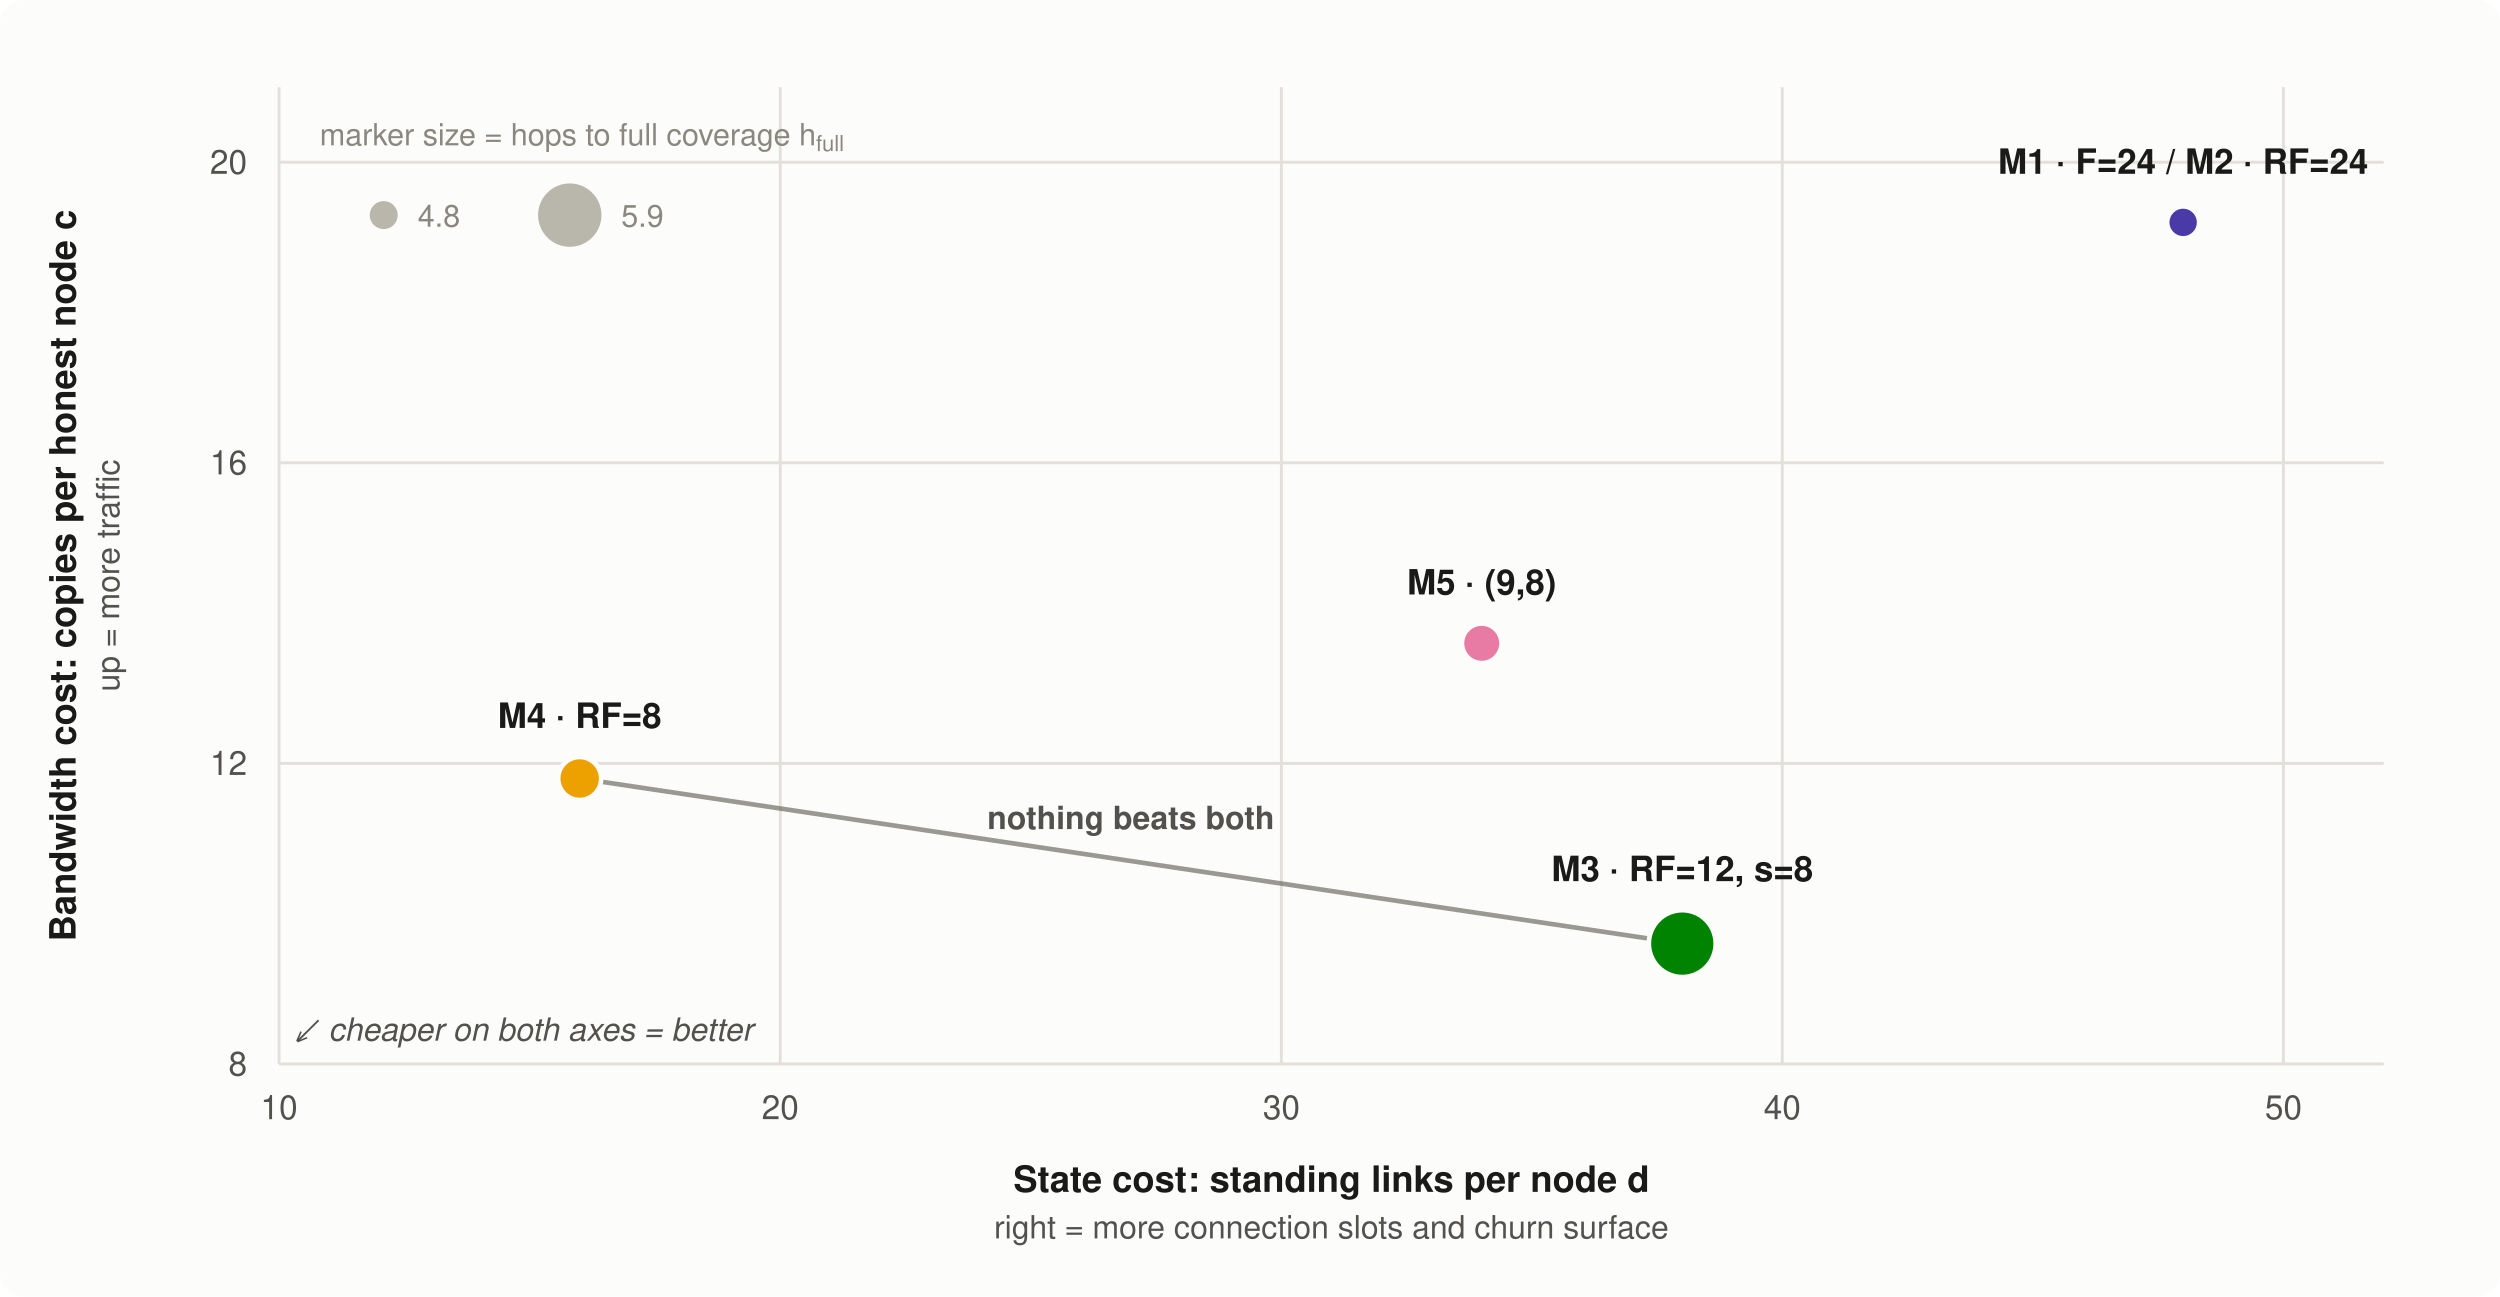
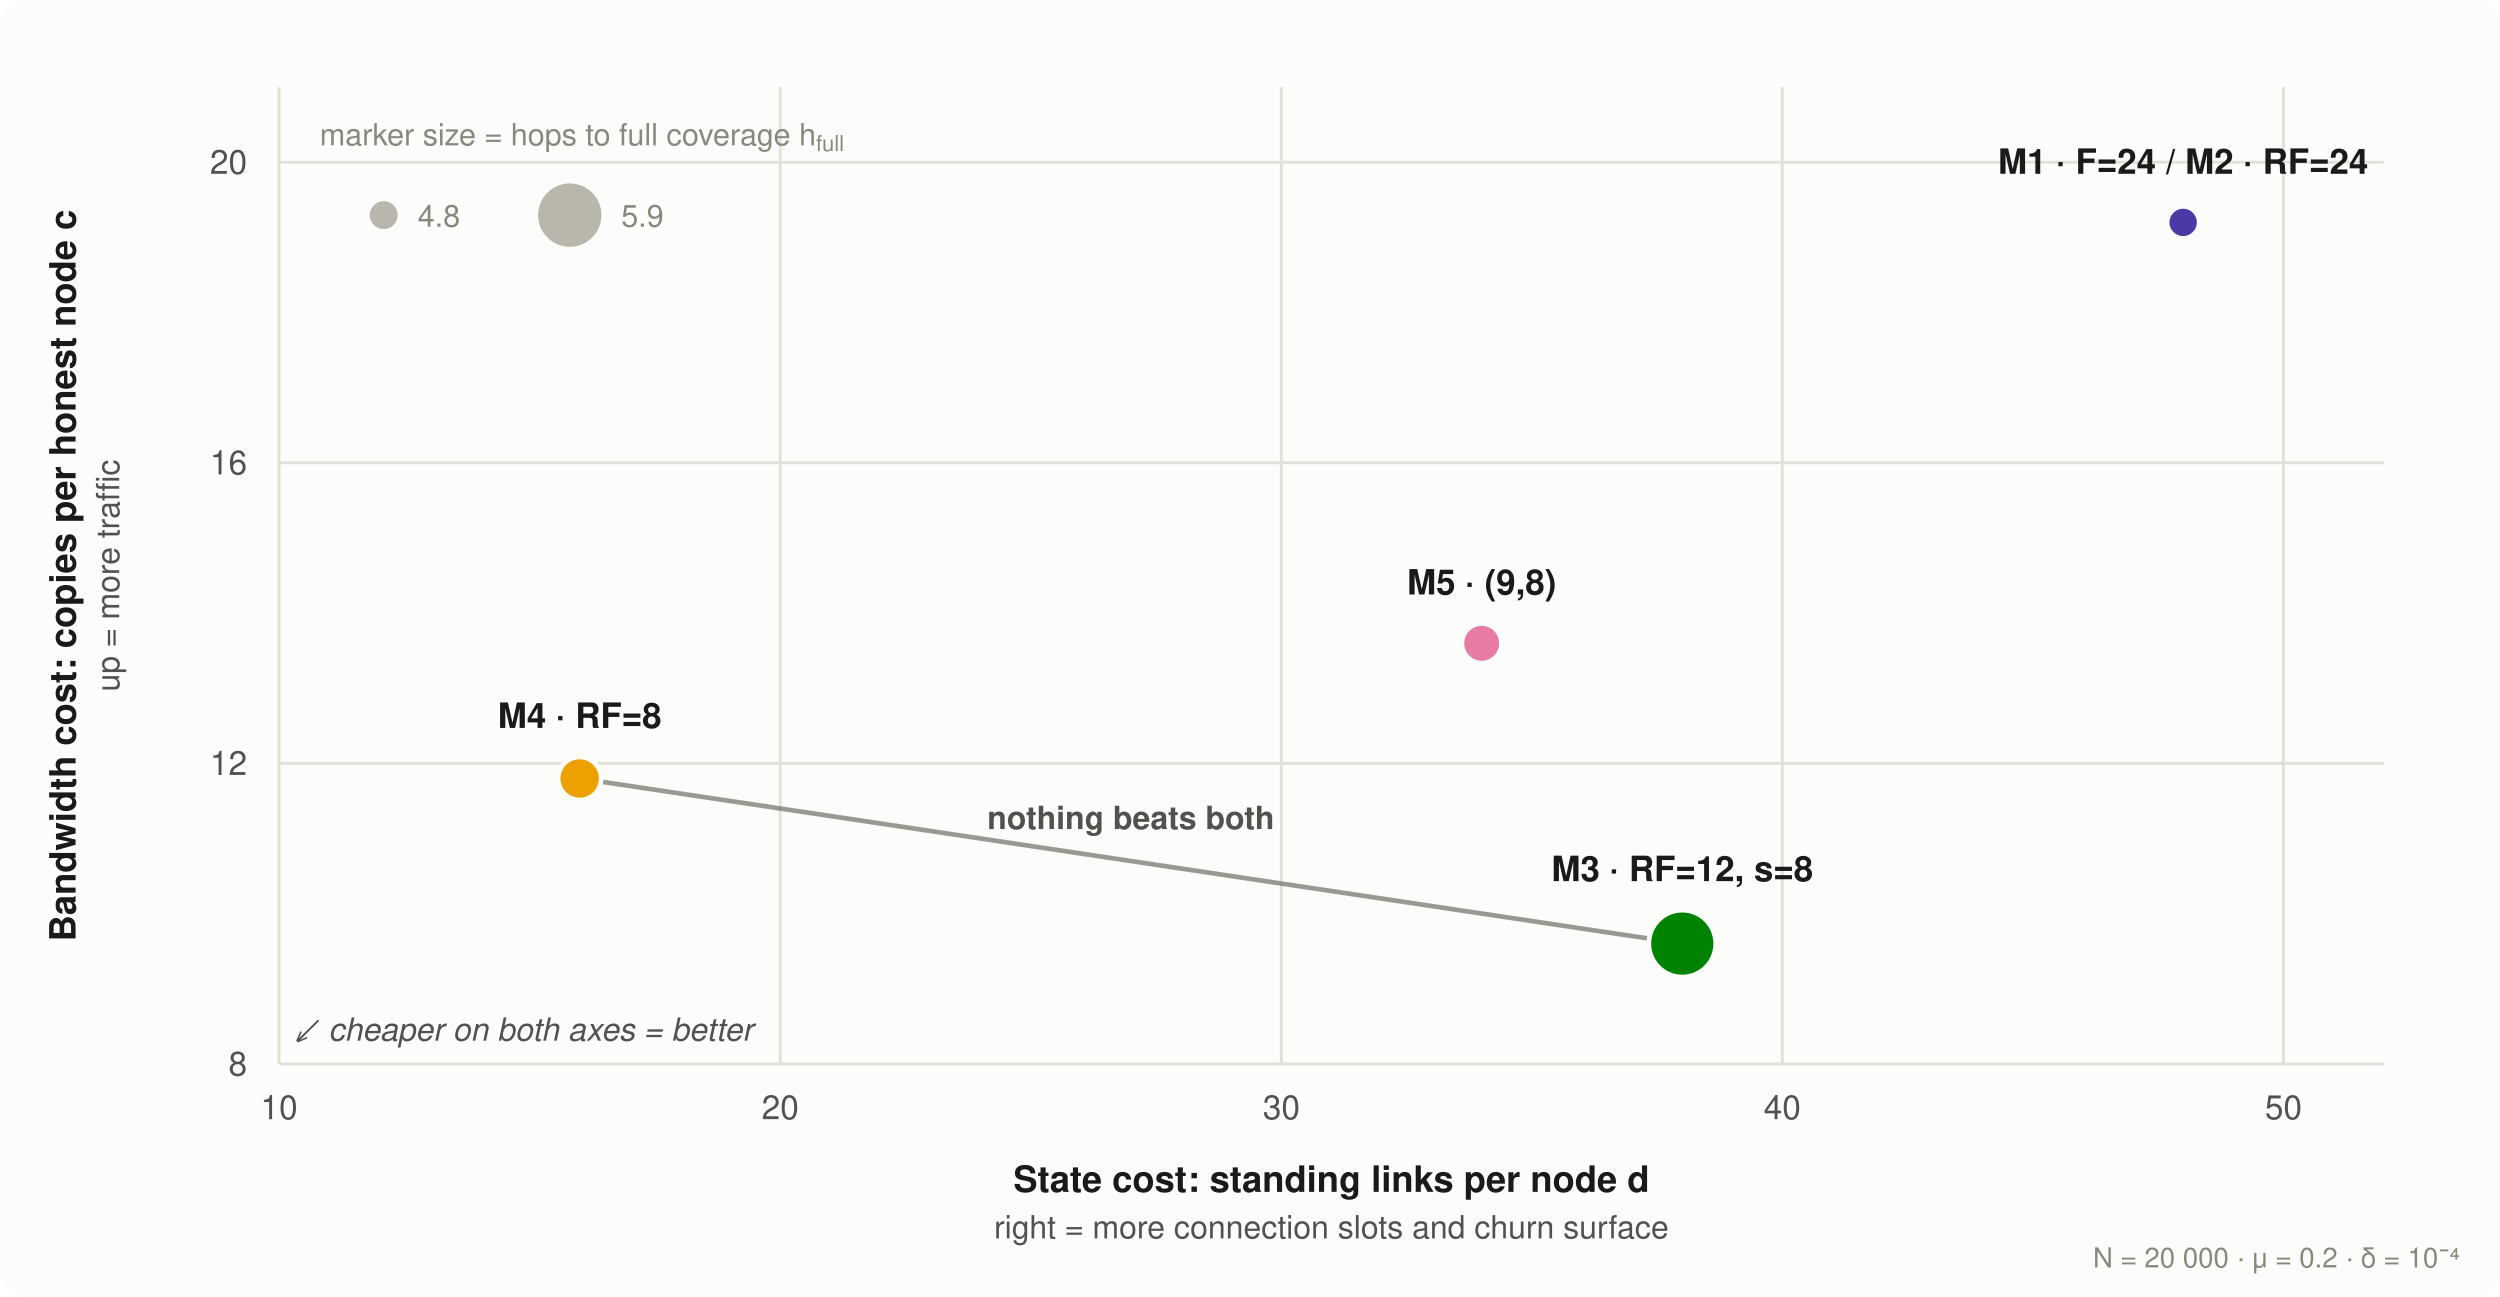
<svg xmlns="http://www.w3.org/2000/svg" viewBox="0 0 860 446" width="860" height="446" role="img" aria-labelledby="t d">
  <rect width="860" height="446" rx="8" fill="#fcfcfb" />
  <line x1="96.0" y1="30.0" x2="96.0" y2="366.0" stroke="#e2e0d8" stroke-width="1.0" />
  <text x="96.0" y="385.0" font-size="11.5" fill="#52514e" font-family="-apple-system,BlinkMacSystemFont,Segoe UI,Helvetica,Arial,sans-serif" text-anchor="middle">10</text>
  <line x1="268.4" y1="30.0" x2="268.4" y2="366.0" stroke="#e2e0d8" stroke-width="1.0" />
  <text x="268.4" y="385.0" font-size="11.5" fill="#52514e" font-family="-apple-system,BlinkMacSystemFont,Segoe UI,Helvetica,Arial,sans-serif" text-anchor="middle">20</text>
  <line x1="440.8" y1="30.0" x2="440.8" y2="366.0" stroke="#e2e0d8" stroke-width="1.0" />
  <text x="440.8" y="385.0" font-size="11.5" fill="#52514e" font-family="-apple-system,BlinkMacSystemFont,Segoe UI,Helvetica,Arial,sans-serif" text-anchor="middle">30</text>
  <line x1="613.1" y1="30.0" x2="613.1" y2="366.0" stroke="#e2e0d8" stroke-width="1.0" />
  <text x="613.1" y="385.0" font-size="11.5" fill="#52514e" font-family="-apple-system,BlinkMacSystemFont,Segoe UI,Helvetica,Arial,sans-serif" text-anchor="middle">40</text>
  <line x1="785.5" y1="30.0" x2="785.5" y2="366.0" stroke="#e2e0d8" stroke-width="1.0" />
  <text x="785.5" y="385.0" font-size="11.5" fill="#52514e" font-family="-apple-system,BlinkMacSystemFont,Segoe UI,Helvetica,Arial,sans-serif" text-anchor="middle">50</text>
  <line x1="96.0" y1="366.0" x2="820.0" y2="366.0" stroke="#e2e0d8" stroke-width="1.0" />
  <text x="85.0" y="370.0" font-size="11.5" fill="#52514e" font-family="-apple-system,BlinkMacSystemFont,Segoe UI,Helvetica,Arial,sans-serif" text-anchor="end">8</text>
  <line x1="96.0" y1="262.6" x2="820.0" y2="262.6" stroke="#e2e0d8" stroke-width="1.0" />
  <text x="85.0" y="266.6" font-size="11.5" fill="#52514e" font-family="-apple-system,BlinkMacSystemFont,Segoe UI,Helvetica,Arial,sans-serif" text-anchor="end">12</text>
  <line x1="96.0" y1="159.2" x2="820.0" y2="159.2" stroke="#e2e0d8" stroke-width="1.0" />
  <text x="85.0" y="163.2" font-size="11.5" fill="#52514e" font-family="-apple-system,BlinkMacSystemFont,Segoe UI,Helvetica,Arial,sans-serif" text-anchor="end">16</text>
  <line x1="96.0" y1="55.8" x2="820.0" y2="55.8" stroke="#e2e0d8" stroke-width="1.0" />
  <text x="85.0" y="59.8" font-size="11.5" fill="#52514e" font-family="-apple-system,BlinkMacSystemFont,Segoe UI,Helvetica,Arial,sans-serif" text-anchor="end">20</text>
  <line x1="199.4" y1="267.8" x2="578.7" y2="324.6" stroke="#6f6d64" stroke-width="1.6" stroke-linecap="round" opacity="0.7" />
  <text x="389.0" y="285.2" font-size="11" fill="#52514e" font-family="-apple-system,BlinkMacSystemFont,Segoe UI,Helvetica,Arial,sans-serif" text-anchor="middle" font-weight="600">nothing beats both</text>
  <circle cx="578.7" cy="324.6" r="11.5" fill="#008300" stroke="#fcfcfb" stroke-width="1.6" />
  <text x="578.7" y="303.1" font-size="12" fill="#1a1a19" font-family="-apple-system,BlinkMacSystemFont,Segoe UI,Helvetica,Arial,sans-serif" text-anchor="middle" font-weight="600">M3 · RF=12, s=8</text>
  <circle cx="199.4" cy="267.8" r="7.4" fill="#eda100" stroke="#fcfcfb" stroke-width="1.6" />
  <text x="199.4" y="250.4" font-size="12" fill="#1a1a19" font-family="-apple-system,BlinkMacSystemFont,Segoe UI,Helvetica,Arial,sans-serif" text-anchor="middle" font-weight="600">M4 · RF=8</text>
  <circle cx="509.7" cy="221.3" r="6.8" fill="#e87ba4" stroke="#fcfcfb" stroke-width="1.6" />
  <text x="509.7" y="204.5" font-size="12" fill="#1a1a19" font-family="-apple-system,BlinkMacSystemFont,Segoe UI,Helvetica,Arial,sans-serif" text-anchor="middle" font-weight="600">M5 · (9,8)</text>
  <circle cx="751.0" cy="76.5" r="6.8" fill="#2a78d6" stroke="#fcfcfb" stroke-width="1.6" />
  <circle cx="751.0" cy="76.5" r="5.5" fill="#4a3aa7" stroke="#fcfcfb" stroke-width="1.6" />
  <text x="751.0" y="59.8" font-size="12" fill="#1a1a19" font-family="-apple-system,BlinkMacSystemFont,Segoe UI,Helvetica,Arial,sans-serif" text-anchor="middle" font-weight="600">M1 · F=24  /  M2 · RF=24</text>
  <text x="102.0" y="358.0" font-size="11" fill="#52514e" font-family="-apple-system,BlinkMacSystemFont,Segoe UI,Helvetica,Arial,sans-serif" font-style="italic">↙ cheaper on both axes = better</text>
  <text x="110.0" y="50.0" font-size="10.5" fill="#8a887e" font-family="-apple-system,BlinkMacSystemFont,Segoe UI,Helvetica,Arial,sans-serif" xml:space="preserve">marker size = hops to full coverage h<tspan font-size="0.72em" dy="0.26em">full</tspan>
  </text>
  <circle cx="132.0" cy="74.0" r="5.6" fill="#b9b6ab" stroke="#fcfcfb" stroke-width="1.6" />
  <text x="143.7" y="78.0" font-size="10.5" fill="#8a887e" font-family="-apple-system,BlinkMacSystemFont,Segoe UI,Helvetica,Arial,sans-serif">4.8</text>
  <circle cx="196.0" cy="74.0" r="11.7" fill="#b9b6ab" stroke="#fcfcfb" stroke-width="1.6" />
  <text x="213.7" y="78.0" font-size="10.5" fill="#8a887e" font-family="-apple-system,BlinkMacSystemFont,Segoe UI,Helvetica,Arial,sans-serif">5.9</text>
  <text x="458.0" y="410.0" font-size="12.5" fill="#1a1a19" font-family="-apple-system,BlinkMacSystemFont,Segoe UI,Helvetica,Arial,sans-serif" text-anchor="middle" font-weight="600">State cost: standing links per node d</text>
  <text x="458.0" y="426.0" font-size="11" fill="#52514e" font-family="-apple-system,BlinkMacSystemFont,Segoe UI,Helvetica,Arial,sans-serif" text-anchor="middle">right = more connection slots and churn surface</text>
  <text x="0" y="0" transform="translate(26,198.0) rotate(-90)" text-anchor="middle" font-size="12.5" font-weight="600" fill="#1a1a19" font-family="-apple-system,BlinkMacSystemFont,Segoe UI,Helvetica,Arial,sans-serif">Bandwidth cost: copies per honest node c</text>
  <text x="0" y="0" transform="translate(41,198.0) rotate(-90)" text-anchor="middle" font-size="11" fill="#52514e" font-family="-apple-system,BlinkMacSystemFont,Segoe UI,Helvetica,Arial,sans-serif">up = more traffic</text>
+   <text x="846.0" y="436.0" font-size="9.5" fill="#8a887e" font-family="-apple-system,BlinkMacSystemFont,Segoe UI,Helvetica,Arial,sans-serif" text-anchor="end">N = 20 000 · μ = 0.2 · δ = 10⁻⁴</text>
</svg>
